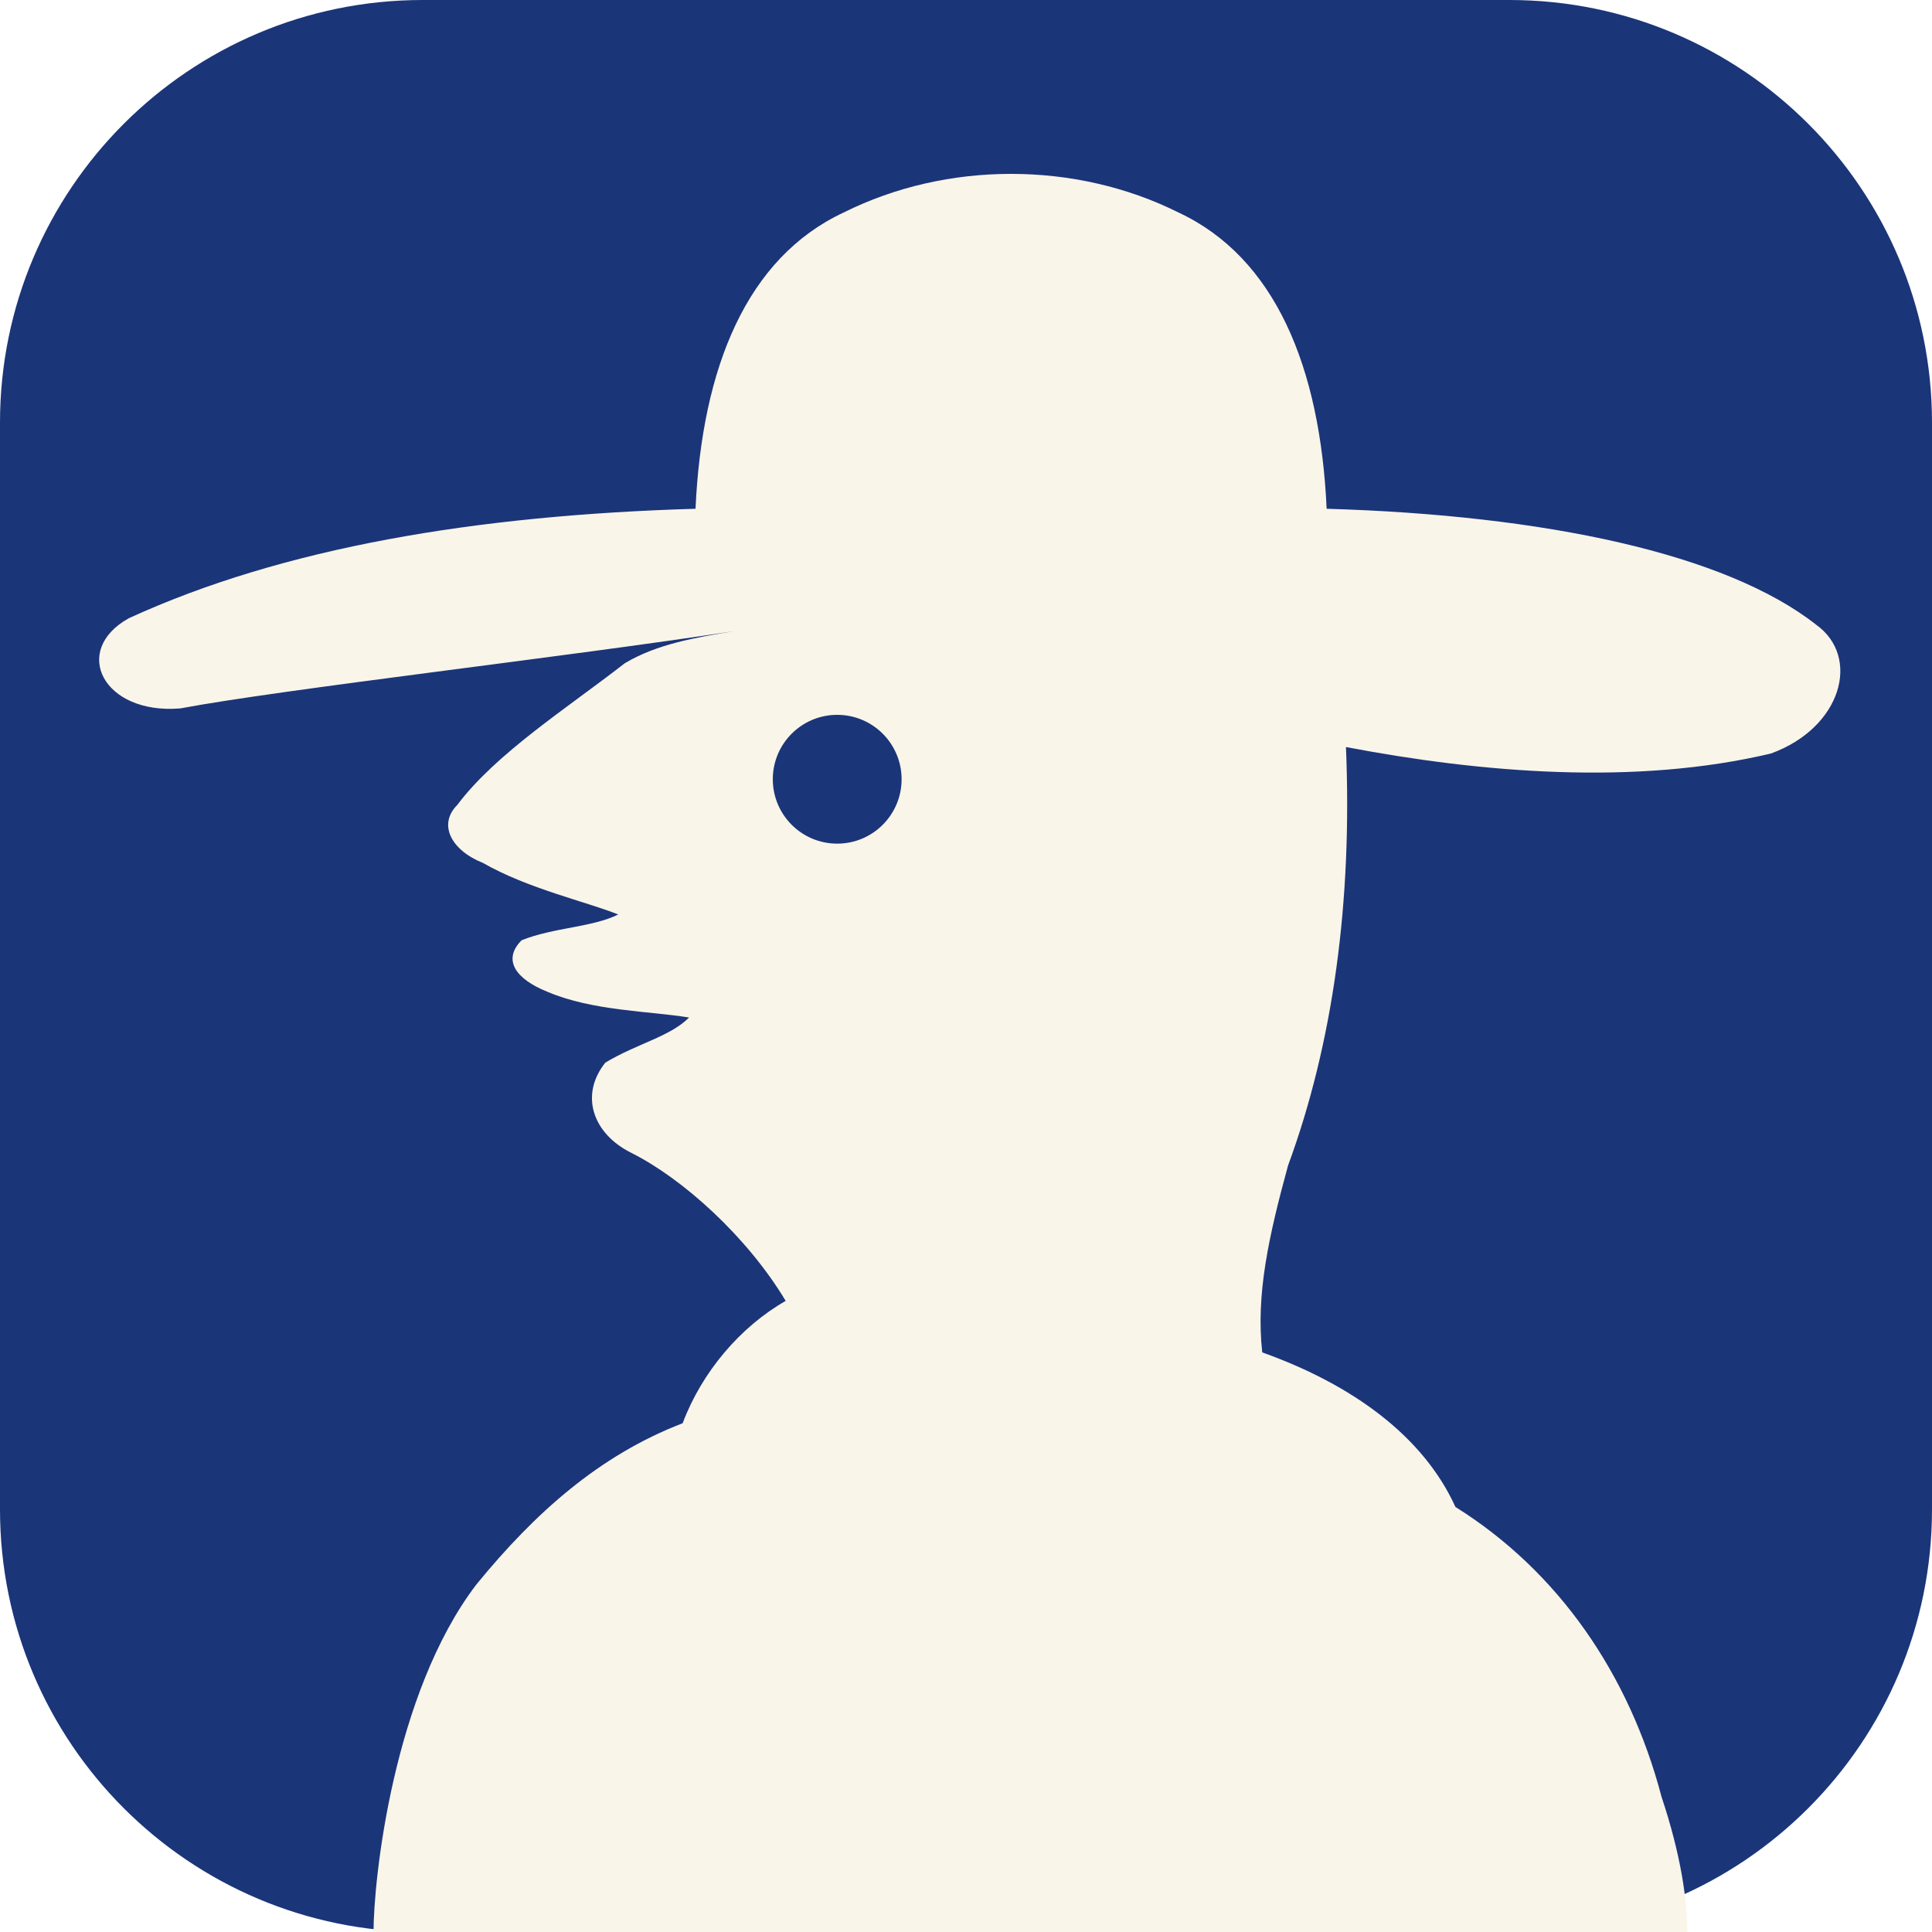
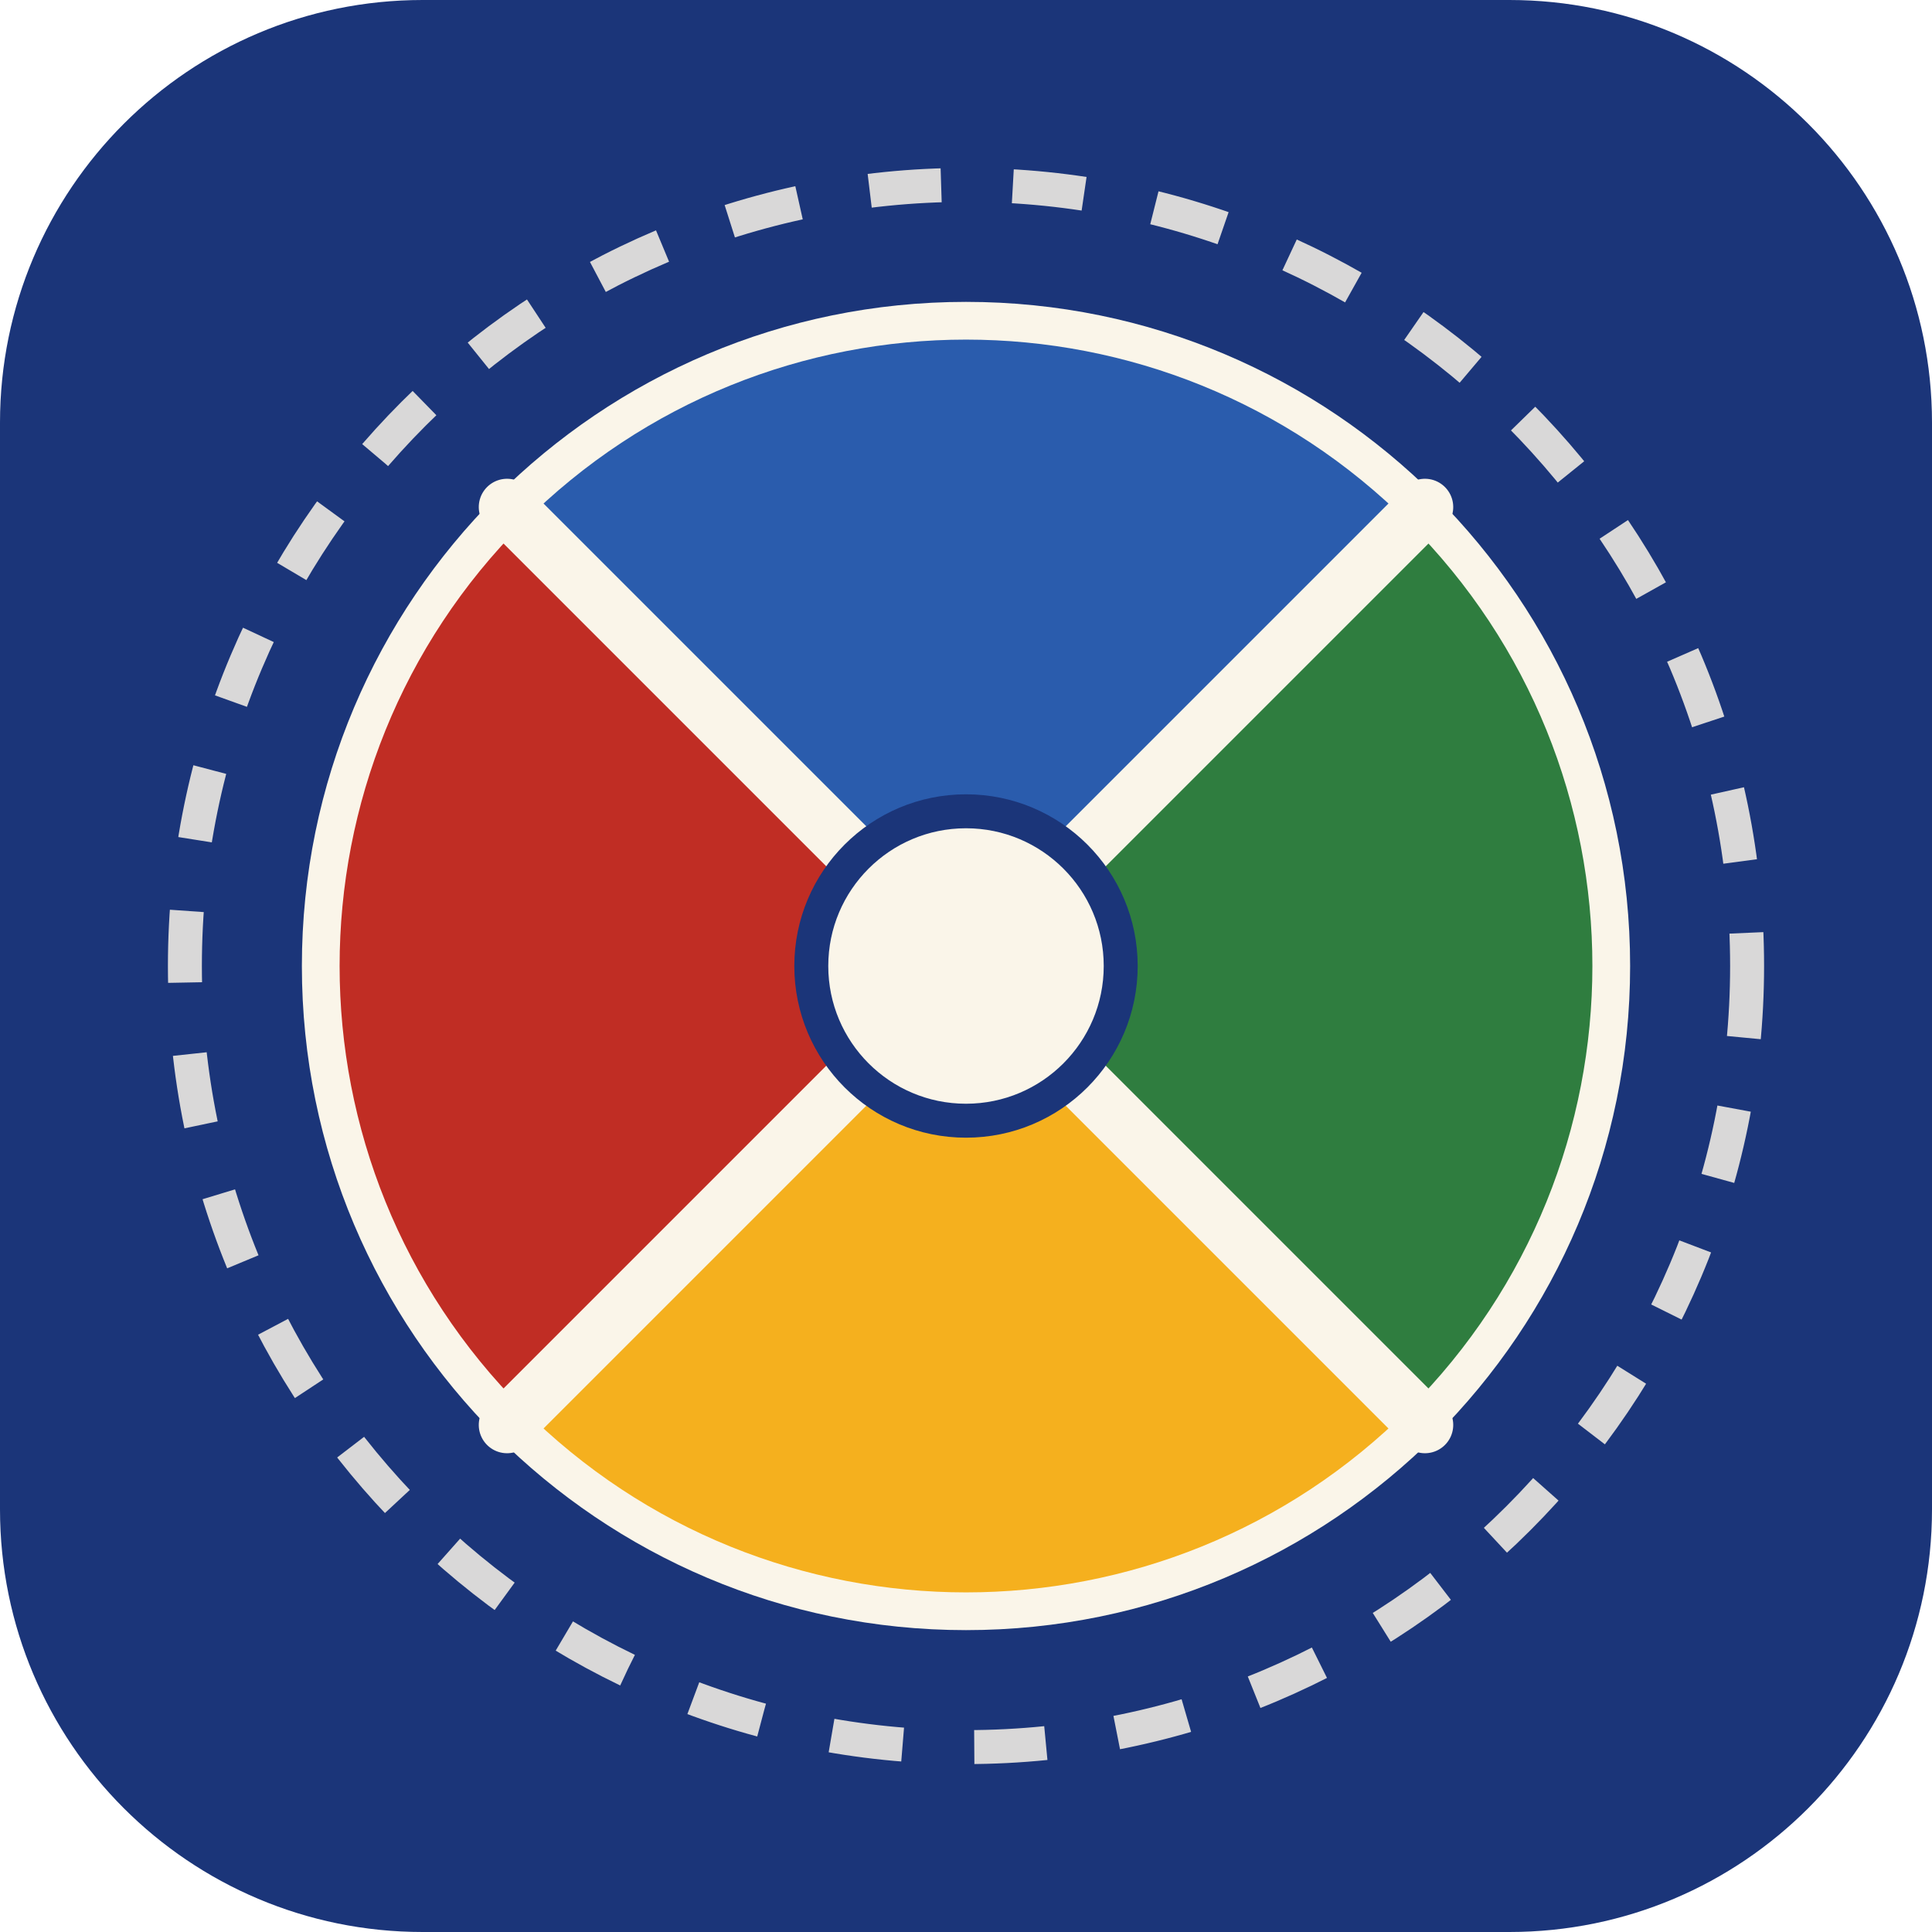
- <svg xmlns="http://www.w3.org/2000/svg" viewBox="0 0 512 512">
+ <svg xmlns="http://www.w3.org/2000/svg" viewBox="0 0 512 512" role="img" aria-label="Brownsea patrol roundel">
  <rect width="512" height="512" rx="112" fill="#1B3579" />
-   <g transform="scale(1.70667)">
-     <path fill="#FAF5E9" fill-rule="evenodd" d="M 20 96 C 44 85 74 80 108 79 C 109 57 116 40 131 33 C 147 25 167 25 183 33 C 198 40 205 57 206 79 C 240 80 268 86 282 97 C 289 102 286 113 275 117 C 254 122 230 120 209 116 C 210 140 207 162 200 181 C 197 192 195 201 196 210 C 210 215 221 223 226 234 C 242 244 253 260 258 279 C 261 288 262 295 262 300 L 58 300 C 58 292 61 263 74 246 C 83 235 93 226 106 221 C 109 213 115 206 122 202 C 116 192 106 183 98 179 C 92 176 90 170 94 165 C 99 162 104 161 107 158 C 101 157 92 157 85 154 C 80 152 78 149 81 146 C 86 144 92 144 96 142 C 91 140 82 138 75 134 C 70 132 68 128 71 125 C 77 117 88 110 97 103 C 102 100 108 99 114 98 C 88 102 44 107 28 110 C 16 111 11 101 20 96 Z M 130 121 m -10 0 a 10 10 0 1 0 20 0 a 10 10 0 1 0 -20 0" />
+   <circle cx="256" cy="256" r="207" fill="none" stroke="#FAF5E9" stroke-width="9" stroke-dasharray="19 19" stroke-linecap="butt" opacity=".85" />
+   <circle cx="256" cy="256" r="176" fill="#FAF5E9" />
+   <g transform="rotate(45 256 256)">
+     <path d="M256 256 L256 90 A166 166 0 0 0 90 256 Z" fill="#2A5CAD" />
+     <path d="M256 256 L422 256 A166 166 0 0 0 256 90 Z" fill="#2F7D3F" />
+     <path d="M256 256 L256 422 A166 166 0 0 0 422 256 Z" fill="#F5B01E" />
+     <path d="M256 256 L90 256 A166 166 0 0 0 256 422 Z" fill="#C02D24" />
+     <path d="M256 84 V428 M84 256 H428" stroke="#FAF5E9" stroke-width="15" stroke-linecap="round" />
  </g>
+   <circle cx="256" cy="256" r="41" fill="#FAF5E9" />
+   <circle cx="256" cy="256" r="41" fill="none" stroke="#1B3579" stroke-width="9" />
</svg>
